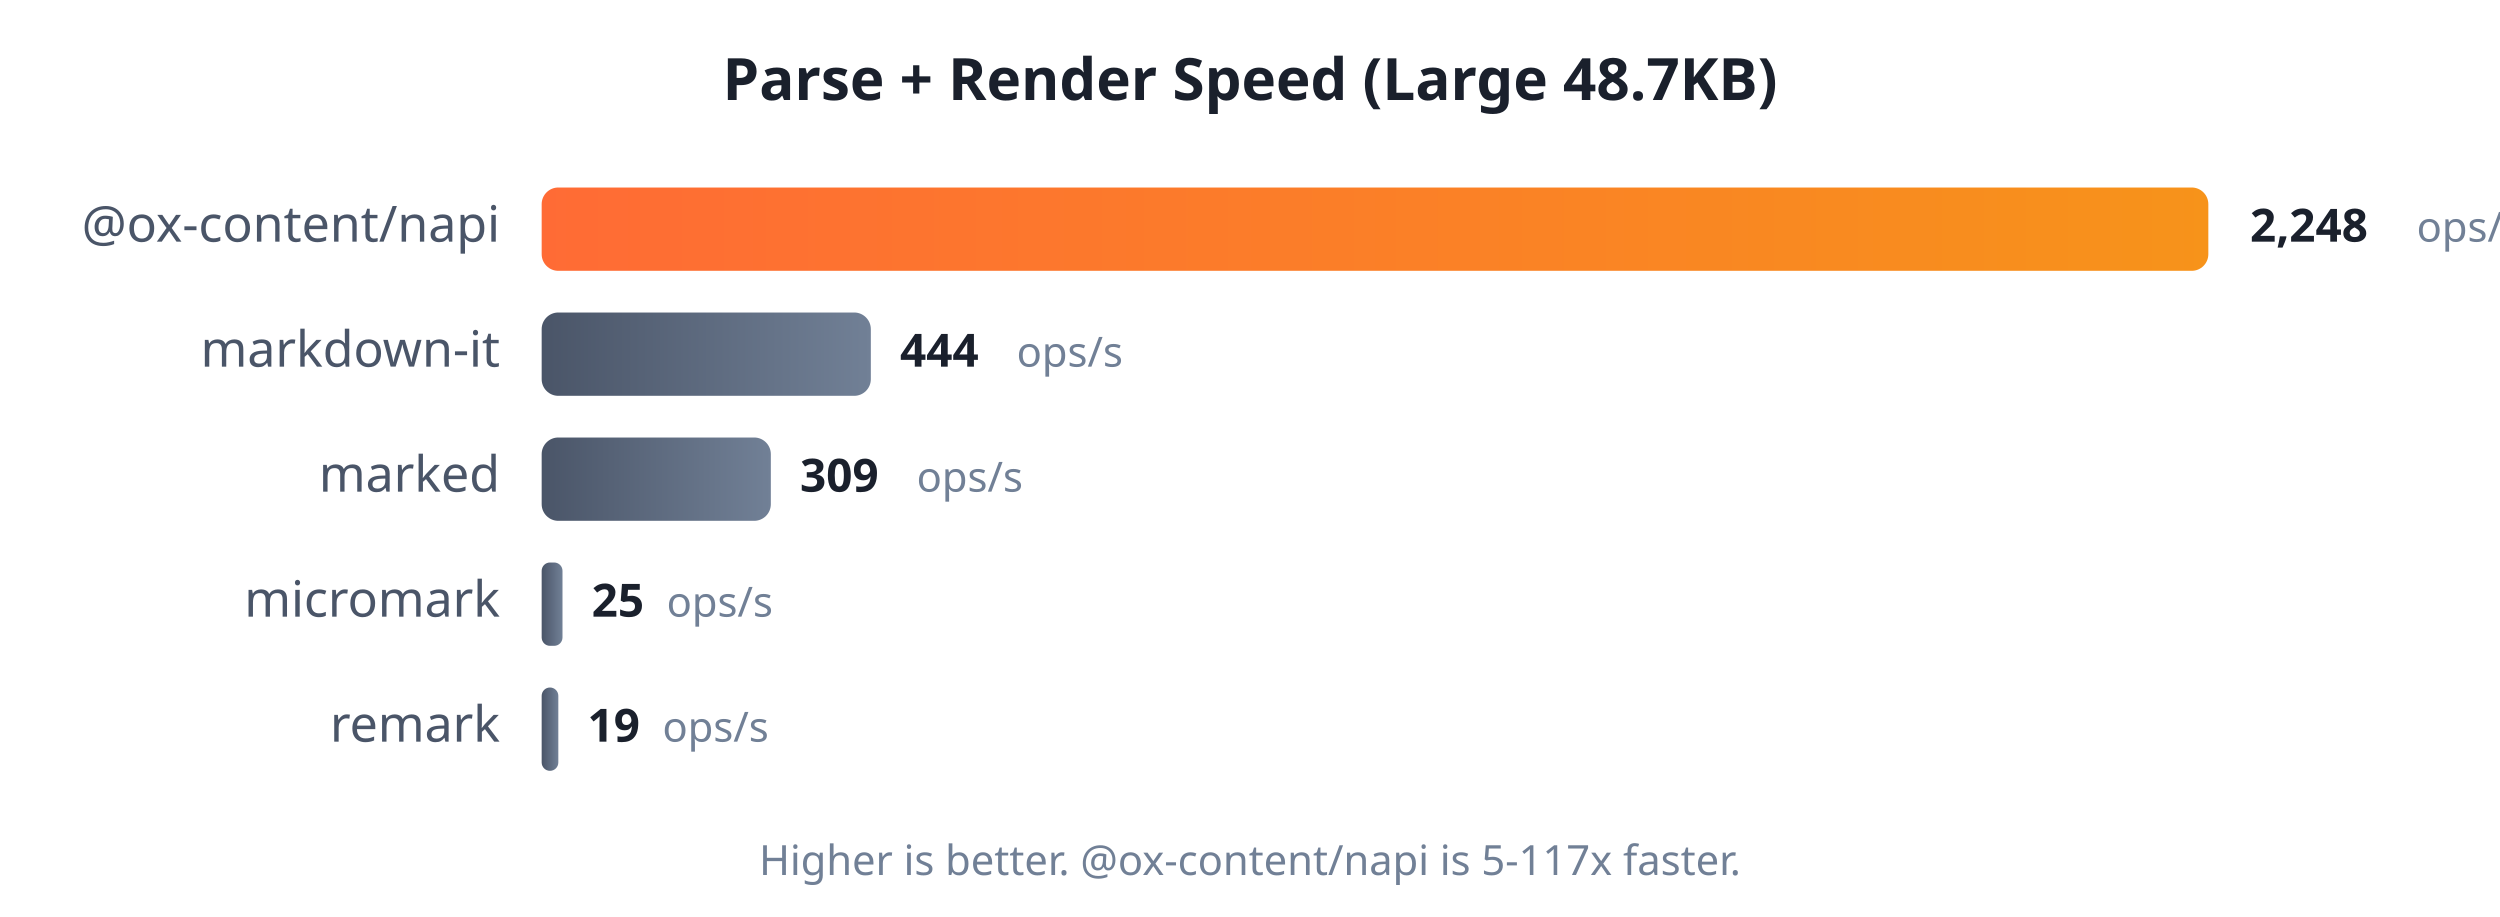
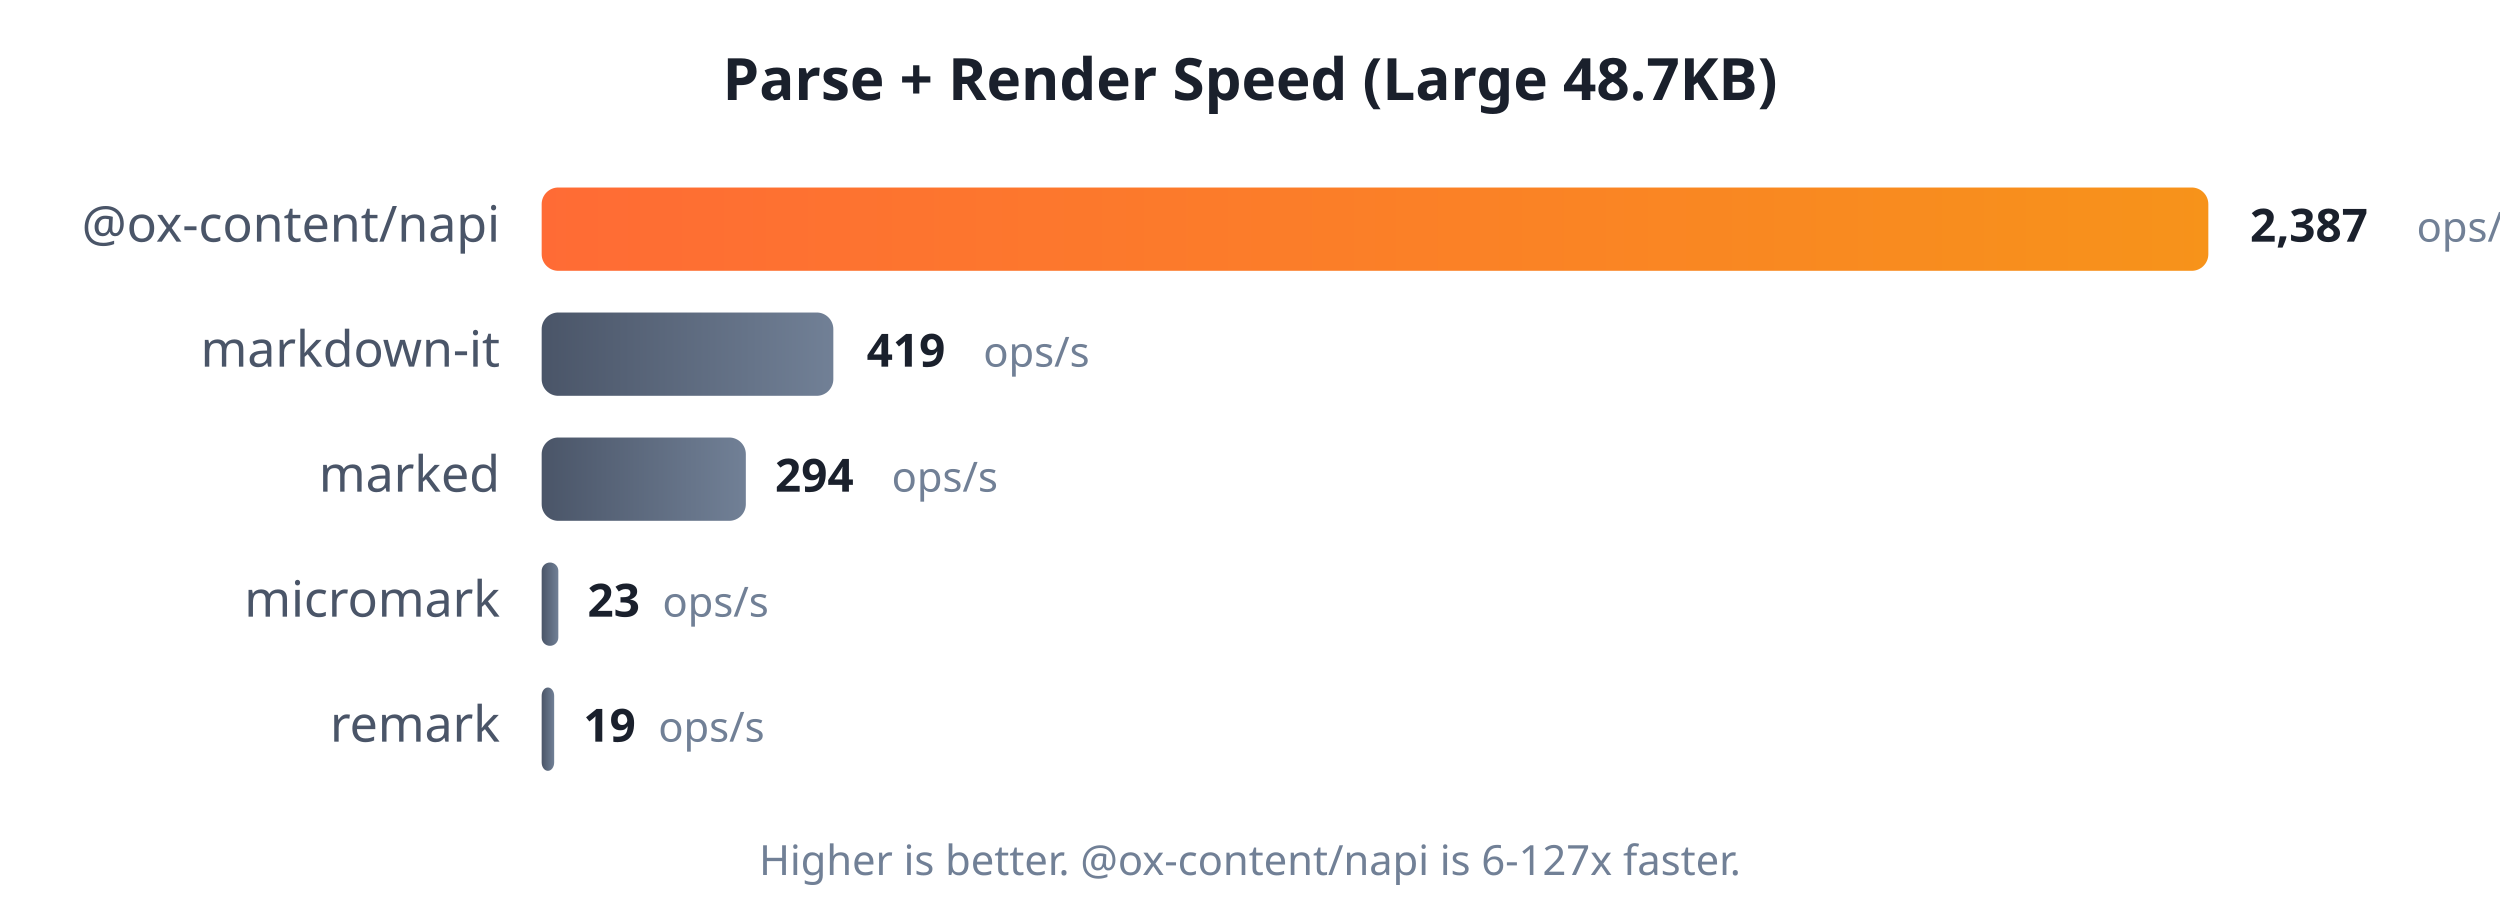
<svg xmlns="http://www.w3.org/2000/svg" viewBox="0 0 600 220">
  <defs>
    <linearGradient id="oxGrad" x1="0%" y1="0%" x2="100%" y2="0%">
      <stop offset="0%" style="stop-color:#ff6b35" />
      <stop offset="100%" style="stop-color:#f7931a" />
    </linearGradient>
    <linearGradient id="grayGrad" x1="0%" y1="0%" x2="100%" y2="0%">
      <stop offset="0%" style="stop-color:#4a5568" />
      <stop offset="100%" style="stop-color:#718096" />
    </linearGradient>
  </defs>
  <style>
    .title { font: bold 14px system-ui, sans-serif; fill: #1a202c; }
    .label { font: 12px system-ui, sans-serif; fill: #4a5568; }
    .value { font: bold 11px system-ui, sans-serif; fill: #1a202c; }
    .unit { font: 10px system-ui, sans-serif; fill: #718096; }
  </style>
  <text x="300" y="24" text-anchor="middle" class="title">Parse + Render Speed (Large 48.7KB)</text>
  <text x="120" y="58" text-anchor="end" class="label">@ox-content/napi</text>
  <rect x="130" y="45" width="400" height="20" rx="4" fill="url(#oxGrad)" />
-   <text x="540" y="58" class="value">2,248</text>
+   <text x="540" y="58" class="value">2,387</text>
  <text x="580" y="58" class="unit">ops/s</text>
  <text x="120" y="88" text-anchor="end" class="label">markdown-it</text>
-   <rect x="130" y="75" width="79" height="20" rx="4" fill="url(#grayGrad)" />
-   <text x="216" y="88" class="value">444</text>
-   <text x="244" y="88" class="unit">ops/s</text>
+   <rect x="130" y="75" width="70" height="20" rx="4" fill="url(#grayGrad)" />
+   <text x="208" y="88" class="value">419</text>
+   <text x="236" y="88" class="unit">ops/s</text>
  <text x="120" y="118" text-anchor="end" class="label">marked</text>
-   <rect x="130" y="105" width="55" height="20" rx="4" fill="url(#grayGrad)" />
-   <text x="192" y="118" class="value">309</text>
-   <text x="220" y="118" class="unit">ops/s</text>
+   <rect x="130" y="105" width="49" height="20" rx="4" fill="url(#grayGrad)" />
+   <text x="186" y="118" class="value">294</text>
+   <text x="214" y="118" class="unit">ops/s</text>
  <text x="120" y="148" text-anchor="end" class="label">micromark</text>
-   <rect x="130" y="135" width="5" height="20" rx="2" fill="url(#grayGrad)" />
-   <text x="142" y="148" class="value">25</text>
-   <text x="160" y="148" class="unit">ops/s</text>
+   <rect x="130" y="135" width="4" height="20" rx="2" fill="url(#grayGrad)" />
+   <text x="141" y="148" class="value">23</text>
+   <text x="159" y="148" class="unit">ops/s</text>
  <text x="120" y="178" text-anchor="end" class="label">remark</text>
-   <rect x="130" y="165" width="4" height="20" rx="2" fill="url(#grayGrad)" />
-   <text x="141" y="178" class="value">19</text>
-   <text x="159" y="178" class="unit">ops/s</text>
-   <text x="300" y="210" text-anchor="middle" class="unit">Higher is better. @ox-content/napi is 5-117x faster.</text>
+   <rect x="130" y="165" width="3" height="20" rx="2" fill="url(#grayGrad)" />
+   <text x="140" y="178" class="value">19</text>
+   <text x="158" y="178" class="unit">ops/s</text>
+   <text x="300" y="210" text-anchor="middle" class="unit">Higher is better. @ox-content/napi is 6-127x faster.</text>
</svg>
